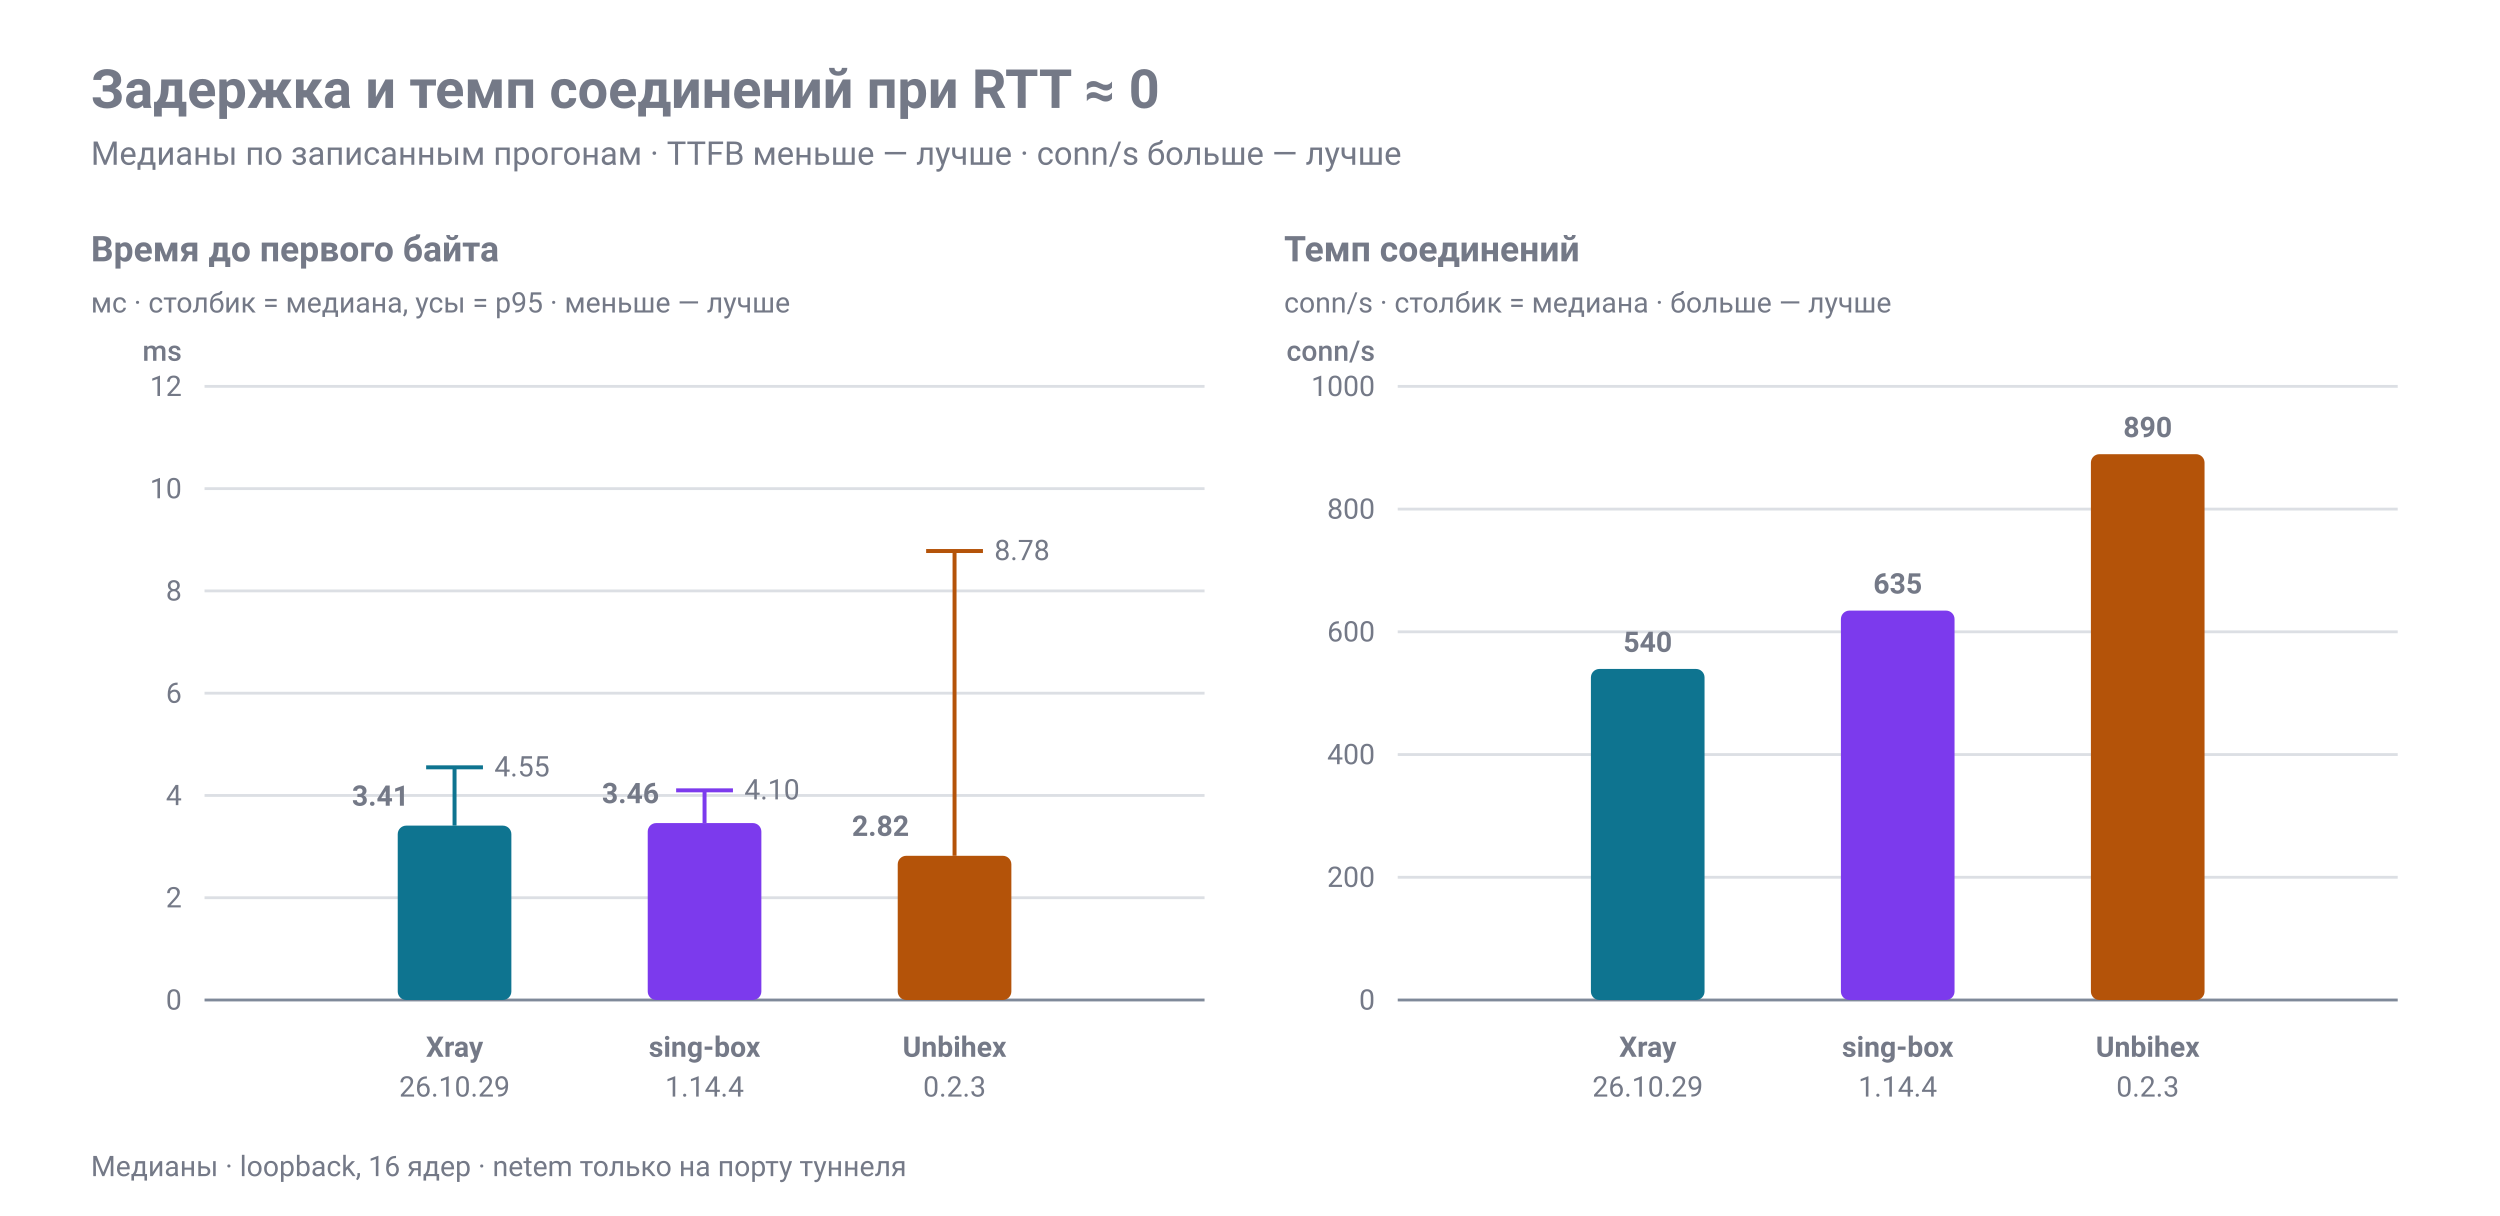
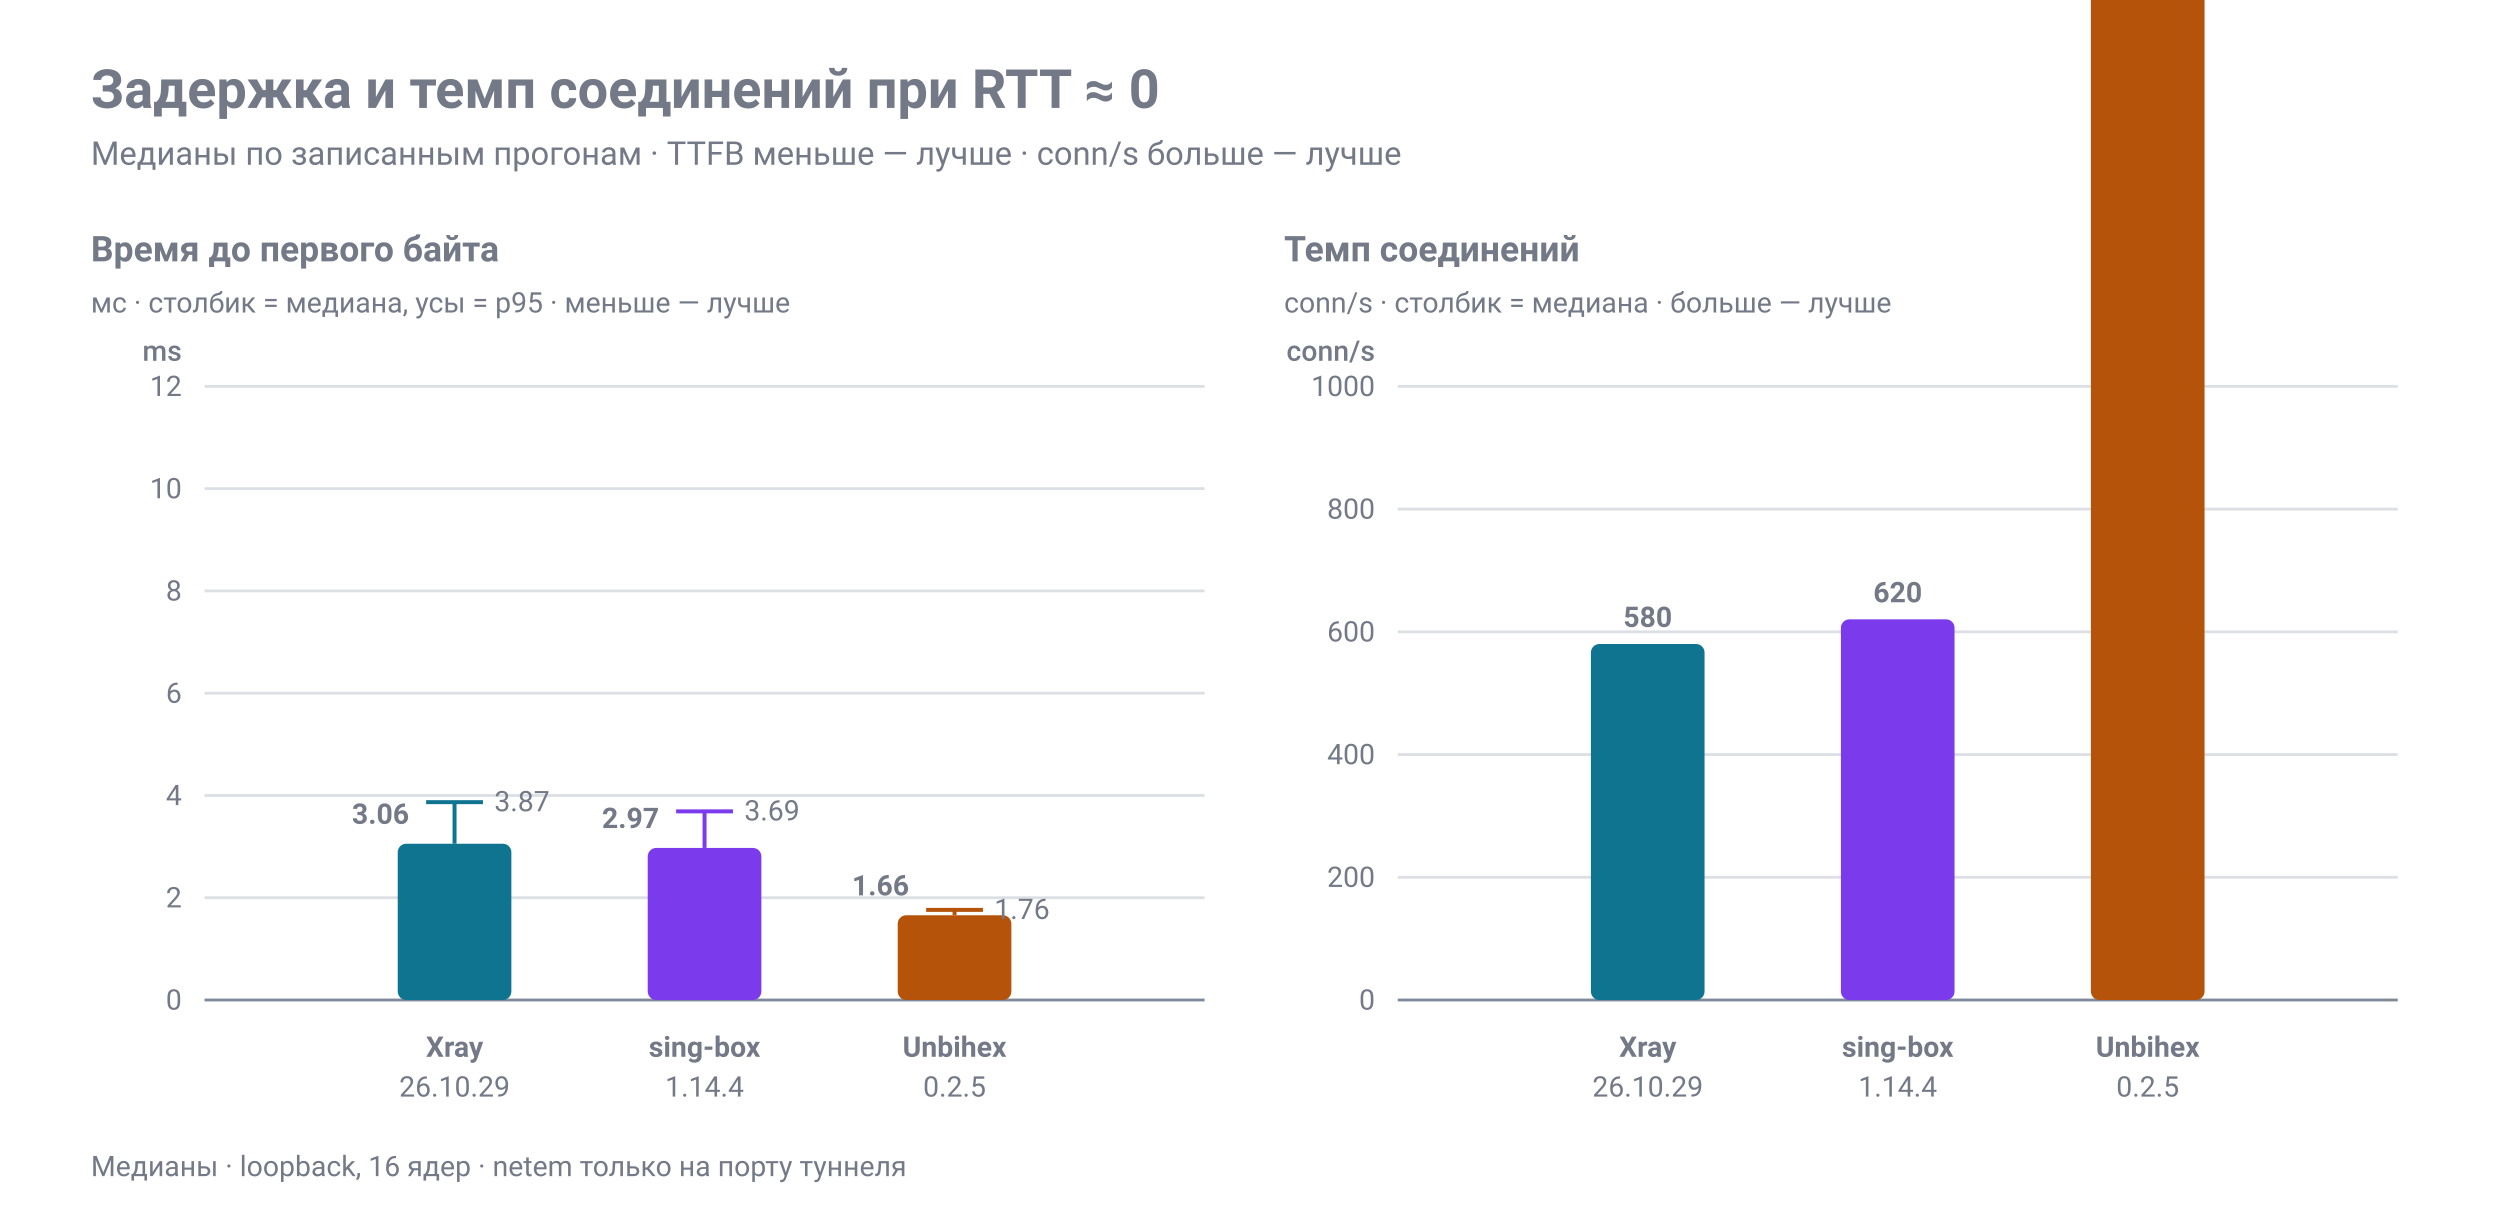
<svg xmlns="http://www.w3.org/2000/svg" viewBox="0 0 880 428" width="100%" role="img" aria-labelledby="chart-title chart-desc" font-family="-apple-system, 'Segoe UI', Roboto, Helvetica, Arial, sans-serif">
  <text x="32" y="38" font-size="19" fill="#747987" font-weight="650">Задержка и темп соединений при RTT ≈ 0</text>
  <text x="32" y="58" font-size="11.5" fill="#747987">Медианы по записанным прогонам · TTFB меньше — лучше · conn/s больше — лучше</text>
  <text x="32" y="92" font-size="12.5" fill="#747987" font-weight="650">Время до первого байта</text>
  <text x="32" y="110" font-size="10" fill="#747987">мс · столбик = медиана, усы = p95 · меньше — лучше</text>
  <text x="64" y="127" font-size="10" fill="#747987" text-anchor="end" font-weight="500">ms</text>
  <line x1="72" y1="352" x2="424" y2="352" stroke="#7f8999" stroke-width="1" />
  <text x="64" y="355.4" font-size="10" fill="#747987" text-anchor="end">0</text>
  <line x1="72" y1="316" x2="424" y2="316" stroke="#8a94a4" stroke-width="1" stroke-opacity="0.3" />
  <text x="64" y="319.4" font-size="10" fill="#747987" text-anchor="end">2</text>
  <line x1="72" y1="280" x2="424" y2="280" stroke="#8a94a4" stroke-width="1" stroke-opacity="0.3" />
  <text x="64" y="283.4" font-size="10" fill="#747987" text-anchor="end">4</text>
  <line x1="72" y1="244" x2="424" y2="244" stroke="#8a94a4" stroke-width="1" stroke-opacity="0.3" />
  <text x="64" y="247.4" font-size="10" fill="#747987" text-anchor="end">6</text>
  <line x1="72" y1="208" x2="424" y2="208" stroke="#8a94a4" stroke-width="1" stroke-opacity="0.3" />
  <text x="64" y="211.4" font-size="10" fill="#747987" text-anchor="end">8</text>
  <line x1="72" y1="172" x2="424" y2="172" stroke="#8a94a4" stroke-width="1" stroke-opacity="0.3" />
  <text x="64" y="175.4" font-size="10" fill="#747987" text-anchor="end">10</text>
  <line x1="72" y1="136" x2="424" y2="136" stroke="#8a94a4" stroke-width="1" stroke-opacity="0.3" />
  <text x="64" y="139.4" font-size="10" fill="#747987" text-anchor="end">12</text>
-   <rect x="140" y="290.62" width="40" height="61.38" rx="3" fill="#0e7490" />
-   <text x="144" y="283.62" font-size="10" fill="#747987" text-anchor="end" font-weight="600">3.41</text>
-   <line x1="160" y1="290.62" x2="160" y2="270.1" stroke="#0e7490" stroke-width="1.4" />
-   <line x1="150" y1="270.1" x2="170" y2="270.1" stroke="#0e7490" stroke-width="1.4" />
-   <text x="174" y="273.3" font-size="10" fill="#747987">4.55</text>
-   <rect x="228" y="289.72" width="40" height="62.28" rx="3" fill="#7c3aed" />
-   <text x="232" y="282.72" font-size="10" fill="#747987" text-anchor="end" font-weight="600">3.46</text>
-   <line x1="248" y1="289.72" x2="248" y2="278.2" stroke="#7c3aed" stroke-width="1.4" />
-   <line x1="238" y1="278.2" x2="258" y2="278.2" stroke="#7c3aed" stroke-width="1.4" />
-   <text x="262" y="281.4" font-size="10" fill="#747987">4.10</text>
-   <rect x="316" y="301.24" width="40" height="50.76" rx="3" fill="#b45309" />
-   <text x="320" y="294.24" font-size="10" fill="#747987" text-anchor="end" font-weight="600">2.82</text>
-   <line x1="336" y1="301.24" x2="336" y2="193.96" stroke="#b45309" stroke-width="1.4" />
-   <line x1="326" y1="193.96" x2="346" y2="193.96" stroke="#b45309" stroke-width="1.4" />
-   <text x="350" y="197.16" font-size="10" fill="#747987">8.78</text>
+   <rect x="140" y="296.99" width="40" height="55.01" rx="3" fill="#0e7490" />
+   <text x="144" y="289.99" font-size="10" fill="#747987" text-anchor="end" font-weight="600">3.06</text>
+   <line x1="160" y1="296.99" x2="160" y2="282.36" stroke="#0e7490" stroke-width="1.4" />
+   <line x1="150" y1="282.36" x2="170" y2="282.36" stroke="#0e7490" stroke-width="1.4" />
+   <text x="174" y="285.56" font-size="10" fill="#747987">3.87</text>
+   <rect x="228" y="298.47" width="40" height="53.53" rx="3" fill="#7c3aed" />
+   <text x="232" y="291.47" font-size="10" fill="#747987" text-anchor="end" font-weight="600">2.97</text>
+   <line x1="248" y1="298.47" x2="248" y2="285.6" stroke="#7c3aed" stroke-width="1.4" />
+   <line x1="238" y1="285.6" x2="258" y2="285.6" stroke="#7c3aed" stroke-width="1.4" />
+   <text x="262" y="288.8" font-size="10" fill="#747987">3.69</text>
+   <rect x="316" y="322.17" width="40" height="29.83" rx="3" fill="#b45309" />
+   <text x="320" y="315.17" font-size="10" fill="#747987" text-anchor="end" font-weight="600">1.66</text>
+   <line x1="336" y1="322.17" x2="336" y2="320.28" stroke="#b45309" stroke-width="1.4" />
+   <line x1="326" y1="320.28" x2="346" y2="320.28" stroke="#b45309" stroke-width="1.4" />
+   <text x="350" y="323.48" font-size="10" fill="#747987">1.76</text>
  <text x="452" y="92" font-size="12.5" fill="#747987" font-weight="650">Темп соединений</text>
  <text x="452" y="110" font-size="10" fill="#747987">conn/s · столбик = медиана · больше — лучше</text>
  <text x="484" y="127" font-size="10" fill="#747987" text-anchor="end" font-weight="500">conn/s</text>
  <line x1="492" y1="352" x2="844" y2="352" stroke="#7f8999" stroke-width="1" />
  <text x="484" y="355.4" font-size="10" fill="#747987" text-anchor="end">0</text>
  <line x1="492" y1="308.8" x2="844" y2="308.8" stroke="#8a94a4" stroke-width="1" stroke-opacity="0.3" />
  <text x="484" y="312.2" font-size="10" fill="#747987" text-anchor="end">200</text>
  <line x1="492" y1="265.6" x2="844" y2="265.6" stroke="#8a94a4" stroke-width="1" stroke-opacity="0.3" />
  <text x="484" y="269" font-size="10" fill="#747987" text-anchor="end">400</text>
  <line x1="492" y1="222.4" x2="844" y2="222.4" stroke="#8a94a4" stroke-width="1" stroke-opacity="0.3" />
  <text x="484" y="225.8" font-size="10" fill="#747987" text-anchor="end">600</text>
  <line x1="492" y1="179.2" x2="844" y2="179.2" stroke="#8a94a4" stroke-width="1" stroke-opacity="0.3" />
  <text x="484" y="182.6" font-size="10" fill="#747987" text-anchor="end">800</text>
  <line x1="492" y1="136" x2="844" y2="136" stroke="#8a94a4" stroke-width="1" stroke-opacity="0.3" />
  <text x="484" y="139.4" font-size="10" fill="#747987" text-anchor="end">1000</text>
-   <rect x="560" y="235.47" width="40" height="116.53" rx="3" fill="#0e7490" />
-   <text x="580" y="229.47" font-size="10" fill="#747987" text-anchor="middle" font-weight="600">540</text>
-   <rect x="648" y="214.93" width="40" height="137.07" rx="3" fill="#7c3aed" />
-   <text x="668" y="208.93" font-size="10" fill="#747987" text-anchor="middle" font-weight="600">635</text>
-   <rect x="736" y="159.87" width="40" height="192.13" rx="3" fill="#b45309" />
-   <text x="756" y="153.87" font-size="10" fill="#747987" text-anchor="middle" font-weight="600">890</text>
+   <rect x="560" y="226.69" width="40" height="125.31" rx="3" fill="#0e7490" />
+   <text x="580" y="220.69" font-size="10" fill="#747987" text-anchor="middle" font-weight="600">580</text>
+   <rect x="648" y="218" width="40" height="134" rx="3" fill="#7c3aed" />
+   <text x="668" y="212" font-size="10" fill="#747987" text-anchor="middle" font-weight="600">620</text>
+   <rect x="736" y="-81.04" width="40" height="433.04" rx="3" fill="#b45309" />
+   <text x="756" y="-87.04" font-size="10" fill="#747987" text-anchor="middle" font-weight="600">2005</text>
  <text x="160" y="372" font-size="10" fill="#747987" text-anchor="middle" font-weight="600">Xray</text>
  <text x="160" y="386" font-size="10" fill="#747987" text-anchor="middle">26.10.29</text>
  <text x="580" y="372" font-size="10" fill="#747987" text-anchor="middle" font-weight="600">Xray</text>
  <text x="580" y="386" font-size="10" fill="#747987" text-anchor="middle">26.10.29</text>
  <text x="248" y="372" font-size="10" fill="#747987" text-anchor="middle" font-weight="600">sing-box</text>
  <text x="248" y="386" font-size="10" fill="#747987" text-anchor="middle">1.14.4</text>
  <text x="668" y="372" font-size="10" fill="#747987" text-anchor="middle" font-weight="600">sing-box</text>
  <text x="668" y="386" font-size="10" fill="#747987" text-anchor="middle">1.14.4</text>
  <text x="336" y="372" font-size="10" fill="#747987" text-anchor="middle" font-weight="600">Unbihex</text>
-   <text x="336" y="386" font-size="10" fill="#747987" text-anchor="middle">0.2.3</text>
+   <text x="336" y="386" font-size="10" fill="#747987" text-anchor="middle">0.2.5</text>
  <text x="756" y="372" font-size="10" fill="#747987" text-anchor="middle" font-weight="600">Unbihex</text>
-   <text x="756" y="386" font-size="10" fill="#747987" text-anchor="middle">0.2.3</text>
+   <text x="756" y="386" font-size="10" fill="#747987" text-anchor="middle">0.2.5</text>
  <text x="32" y="414" font-size="10" fill="#747987">Медианы · loopback, 16 ядер · netem только на порту туннеля</text>
</svg>
